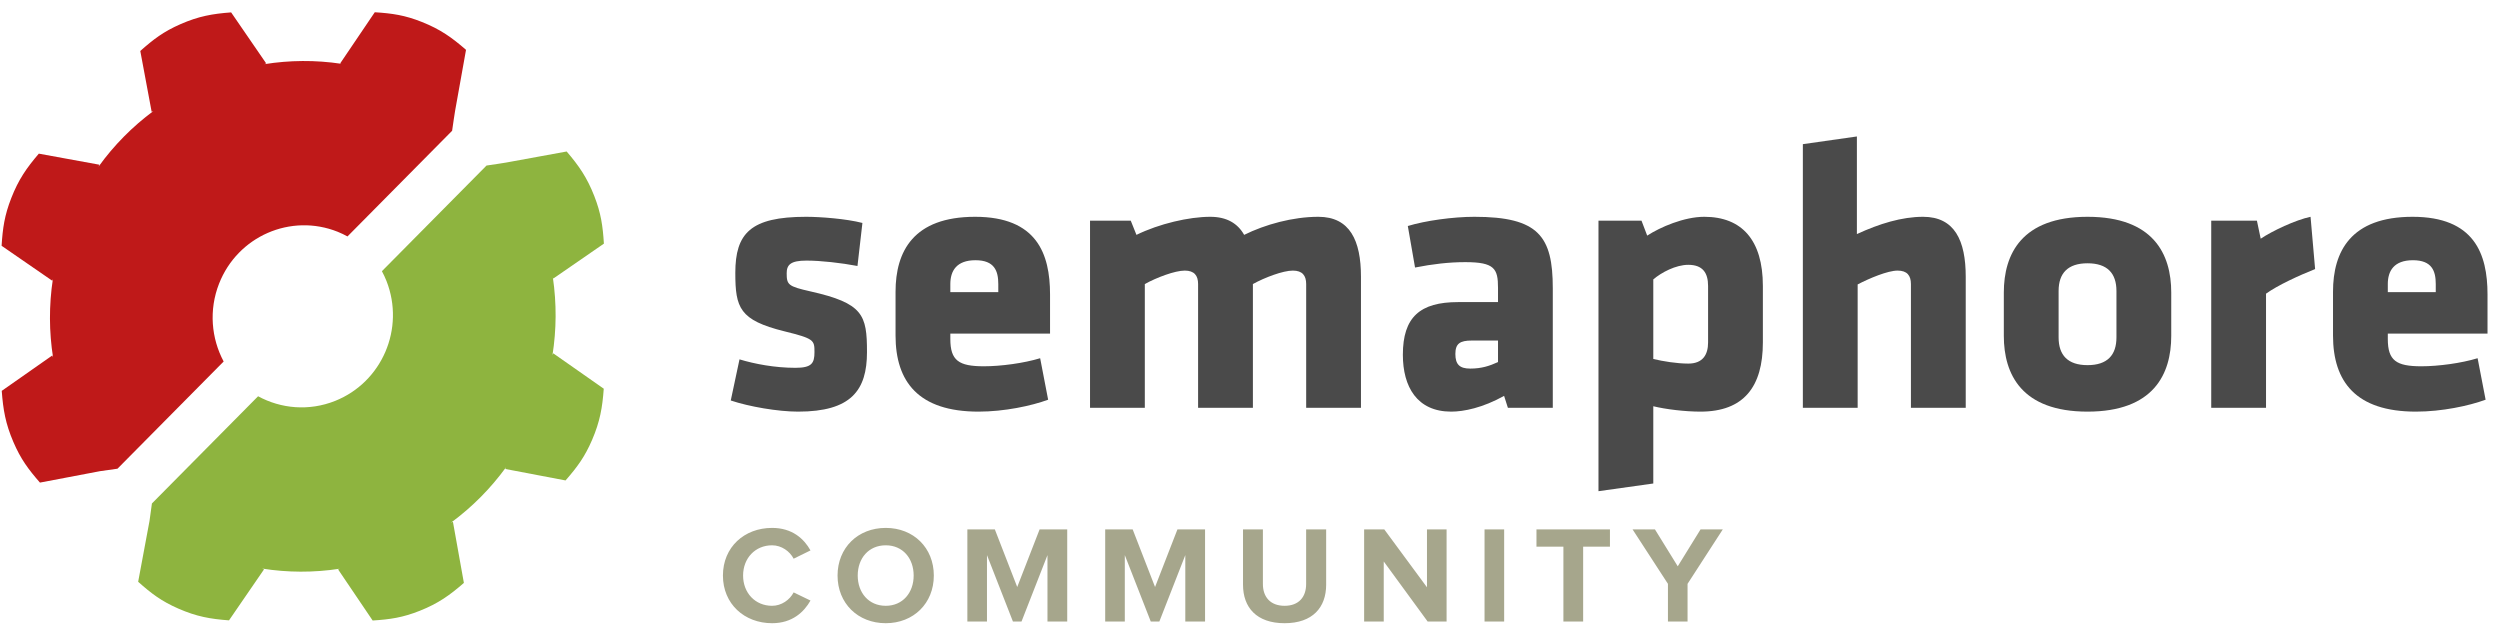
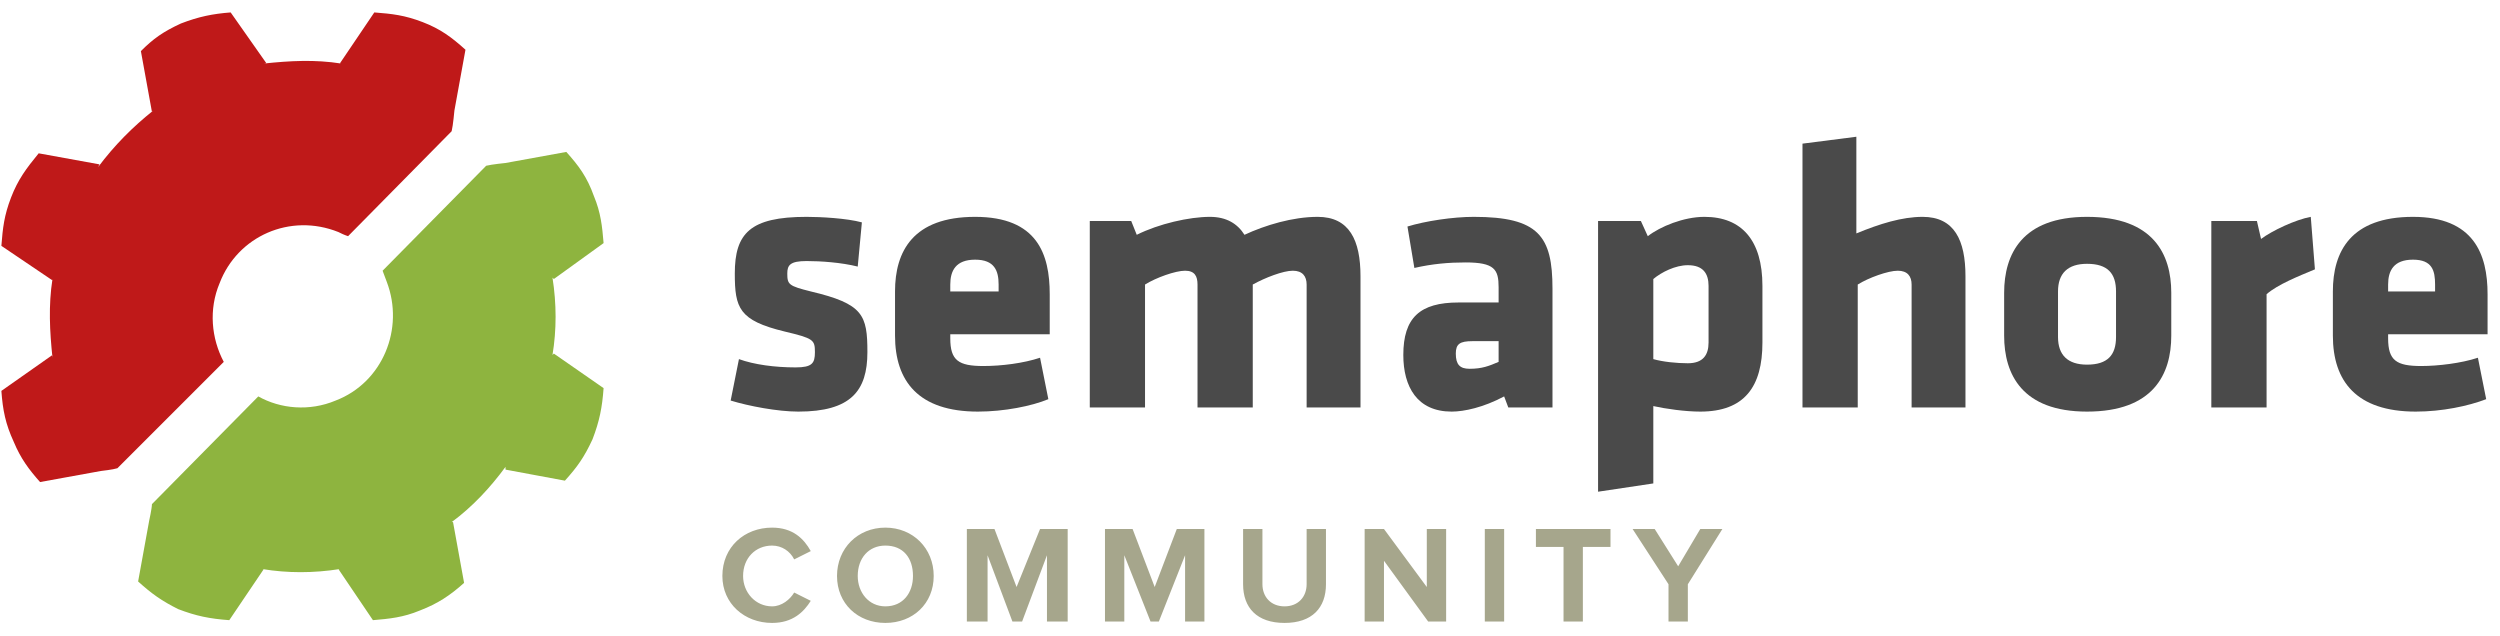
- <svg xmlns="http://www.w3.org/2000/svg" width="181px" height="46px" viewBox="0 0 181 46" version="1.1">
-   <defs />
-   <g id="Page-2" stroke="none" stroke-width="1" fill="none" fill-rule="evenodd">
-     <g id="single-post-2" transform="translate(-50, -24)">
+ <svg xmlns="http://www.w3.org/2000/svg" height="46px" width="181px" version="1.1" viewBox="0 0 181 46">
+   <g id="Page-2" fill-rule="evenodd" fill="none">
+     <g id="single-post-2" transform="translate(-50 -24)">
      <g id="nav">
-         <g id="logo-horizontal" transform="translate(50, 24)">
-           <path d="M57.783,29.802 C56.323,29.802 54.229,29.44 52.907,28.995 L53.54,26.018 C54.642,26.352 56.102,26.63 57.59,26.63 C58.775,26.63 58.968,26.296 58.968,25.489 C58.968,24.627 58.94,24.515 56.791,23.987 C53.54,23.18 53.237,22.29 53.237,19.758 C53.237,16.892 54.339,15.696 58.361,15.696 C59.38,15.696 61.254,15.835 62.439,16.141 L62.081,19.257 C60.896,19.034 59.436,18.867 58.389,18.867 C57.232,18.867 56.956,19.174 56.956,19.785 C56.956,20.62 57.067,20.732 58.664,21.094 C62.494,21.955 62.77,22.791 62.77,25.489 C62.77,28.272 61.612,29.802 57.783,29.802" id="Fill-1" fill="#4A4A4A" />
-           <path d="M72.276,20.565 C72.276,19.619 72.001,18.84 70.623,18.84 C69.246,18.84 68.804,19.619 68.804,20.565 L68.804,21.149 L72.276,21.149 L72.276,20.565 Z M68.804,24.154 L68.804,24.544 C68.804,26.102 69.411,26.519 71.229,26.519 C72.468,26.519 74.122,26.296 75.307,25.935 L75.885,28.939 C74.673,29.384 72.717,29.802 70.844,29.802 C66.491,29.802 64.838,27.632 64.838,24.293 L64.838,21.121 C64.838,18.2 66.132,15.696 70.595,15.696 C75.059,15.696 76.023,18.366 76.023,21.316 L76.023,24.154 L68.804,24.154 Z" id="Fill-3" fill="#4A4A4A" />
-           <path d="M86.742,29.524 L86.742,20.564 C86.742,19.952 86.466,19.591 85.778,19.591 C85.062,19.591 83.739,20.092 82.885,20.564 L82.885,29.524 L78.918,29.524 L78.918,15.974 L81.866,15.974 L82.279,17.004 C83.932,16.196 86.081,15.696 87.624,15.696 C88.809,15.696 89.608,16.168 90.076,17.004 C91.591,16.252 93.603,15.696 95.448,15.696 C97.735,15.696 98.534,17.421 98.534,20.036 L98.534,29.524 L94.567,29.524 L94.567,20.564 C94.567,19.952 94.291,19.591 93.603,19.591 C92.886,19.591 91.563,20.092 90.71,20.564 L90.71,29.524 L86.742,29.524 Z" id="Fill-5" fill="#4A4A4A" />
-           <path d="M108.456,24.655 L106.554,24.655 C105.7,24.655 105.369,24.877 105.369,25.628 C105.369,26.38 105.673,26.686 106.444,26.686 C107.27,26.686 107.849,26.491 108.456,26.213 L108.456,24.655 Z M109.171,29.524 L108.896,28.661 C107.353,29.524 105.976,29.802 105.066,29.802 C102.587,29.802 101.567,27.994 101.567,25.684 C101.567,22.958 102.808,21.872 105.562,21.872 L108.456,21.872 L108.456,20.843 C108.456,19.452 108.207,18.979 106.086,18.979 C104.902,18.979 103.717,19.118 102.449,19.369 L101.926,16.363 C103.193,15.975 105.204,15.696 106.748,15.696 C111.403,15.696 112.422,17.114 112.422,20.871 L112.422,29.524 L109.171,29.524 Z" id="Fill-7" fill="#4A4A4A" />
-           <path d="M119.698,25.99 C120.387,26.157 121.406,26.324 122.233,26.324 C123.279,26.324 123.665,25.684 123.665,24.794 L123.665,20.704 C123.665,19.758 123.279,19.173 122.233,19.173 C121.324,19.173 120.277,19.73 119.698,20.23 L119.698,25.99 Z M127.632,24.794 C127.632,27.993 126.254,29.802 123.114,29.802 C122.012,29.802 120.606,29.635 119.698,29.412 L119.698,35.005 L115.73,35.562 L115.73,15.974 L118.844,15.974 L119.257,17.059 C120.194,16.447 121.93,15.696 123.39,15.696 C126.117,15.696 127.632,17.393 127.632,20.704 L127.632,24.794 Z" id="Fill-9" fill="#4A4A4A" />
-           <path d="M138.351,29.524 L138.351,20.564 C138.351,19.952 138.076,19.591 137.387,19.591 C136.671,19.591 135.349,20.147 134.494,20.592 L134.494,29.524 L130.527,29.524 L130.527,10.437 L134.439,9.88 L134.439,16.947 C136.065,16.196 137.69,15.696 139.233,15.696 C141.519,15.696 142.319,17.421 142.319,20.036 L142.319,29.524 L138.351,29.524 Z" id="Fill-11" fill="#4A4A4A" />
-           <path d="M153.231,24.432 L153.231,21.066 C153.231,19.785 152.57,19.062 151.137,19.062 C149.705,19.062 149.043,19.785 149.043,21.066 L149.043,24.432 C149.043,25.712 149.705,26.436 151.137,26.436 C152.57,26.436 153.231,25.712 153.231,24.432 M145.077,24.321 L145.077,21.177 C145.077,18.394 146.371,15.696 151.137,15.696 C155.904,15.696 157.198,18.394 157.198,21.177 L157.198,24.321 C157.198,27.103 155.904,29.802 151.137,29.802 C146.371,29.802 145.077,27.103 145.077,24.321" id="Fill-13" fill="#4A4A4A" />
-           <path d="M164.06,21.261 L164.06,29.524 L160.093,29.524 L160.093,15.974 L163.4,15.974 L163.675,17.282 C164.5,16.725 166.209,15.919 167.284,15.696 L167.614,19.48 C166.429,19.952 164.915,20.648 164.06,21.261" id="Fill-15" fill="#4A4A4A" />
-           <path d="M176.349,20.565 C176.349,19.619 176.073,18.84 174.696,18.84 C173.319,18.84 172.877,19.619 172.877,20.565 L172.877,21.149 L176.349,21.149 L176.349,20.565 Z M172.877,24.154 L172.877,24.544 C172.877,26.102 173.484,26.519 175.302,26.519 C176.541,26.519 178.195,26.296 179.379,25.935 L179.958,28.939 C178.747,29.384 176.79,29.802 174.915,29.802 C170.563,29.802 168.91,27.632 168.91,24.293 L168.91,21.121 C168.91,18.2 170.205,15.696 174.668,15.696 C179.132,15.696 180.096,18.366 180.096,21.316 L180.096,24.154 L172.877,24.154 Z" id="Fill-17" fill="#4A4A4A" />
-           <path d="M27.984,20.35 C29.329,23.784 27.663,27.668 24.263,29.026 C22.372,29.78 20.345,29.592 18.685,28.689 L10.999,36.451 C10.956,36.795 10.824,37.718 10.824,37.718 L10.003,42.121 C10.955,42.969 11.688,43.527 12.916,44.064 C14.232,44.64 15.226,44.814 16.58,44.914 L19.116,41.221 L18.979,41.164 C20.813,41.456 22.706,41.467 24.595,41.176 L24.478,41.225 L26.98,44.925 C28.246,44.844 29.155,44.715 30.4,44.218 C31.733,43.686 32.558,43.098 33.585,42.203 L32.793,37.781 L32.652,37.839 C34.199,36.705 35.534,35.346 36.637,33.83 L36.586,33.954 L40.946,34.784 C41.786,33.822 42.338,33.082 42.87,31.843 C43.44,30.514 43.612,29.509 43.712,28.142 L40.055,25.58 L39.999,25.715 C40.289,23.877 40.306,21.983 40.028,20.091 L40.058,20.167 L43.722,17.639 C43.642,16.36 43.515,15.443 43.023,14.186 C42.495,12.839 41.914,12.006 41.027,10.968 L36.648,11.768 C36.648,11.768 35.575,11.942 35.225,11.985 L27.65,19.634 C27.773,19.864 27.887,20.101 27.984,20.35" id="Fill-19" fill="#8EB43F" />
-           <path d="M24.45,16.781 C21.05,15.423 17.204,17.105 15.859,20.539 C15.112,22.448 15.298,24.496 16.192,26.172 L8.506,33.934 C8.166,33.977 7.252,34.111 7.252,34.111 L2.892,34.94 C2.053,33.978 1.5,33.238 0.968,31.998 C0.398,30.669 0.227,29.666 0.126,28.298 L3.783,25.737 L3.841,25.875 C3.551,24.023 3.539,22.112 3.828,20.204 L3.78,20.322 L0.116,17.795 C0.196,16.516 0.324,15.598 0.816,14.342 C1.342,12.995 1.924,12.162 2.811,11.124 L7.19,11.924 L7.132,12.067 C8.256,10.505 9.601,9.156 11.102,8.042 L10.979,8.093 L10.157,3.69 C11.11,2.843 11.843,2.285 13.07,1.748 C14.386,1.172 15.38,0.998 16.734,0.897 L19.272,4.591 L19.138,4.647 C20.958,4.355 22.833,4.337 24.707,4.618 L24.631,4.587 L27.134,0.887 C28.4,0.968 29.31,1.097 30.554,1.594 C31.888,2.126 32.712,2.714 33.74,3.608 L32.948,8.031 C32.948,8.031 32.776,9.115 32.733,9.468 L25.158,17.118 C24.931,16.994 24.696,16.879 24.45,16.781" id="Fill-21" fill="#BF1919" />
-           <path d="M55.9,45.12 C57.36,45.12 58.21,44.31 58.68,43.48 L57.46,42.89 C57.18,43.43 56.58,43.86 55.9,43.86 C54.68,43.86 53.8,42.93 53.8,41.67 C53.8,40.41 54.68,39.48 55.9,39.48 C56.58,39.48 57.18,39.91 57.46,40.45 L58.68,39.85 C58.21,39.01 57.36,38.22 55.9,38.22 C53.89,38.22 52.34,39.61 52.34,41.67 C52.34,43.72 53.89,45.12 55.9,45.12 L55.9,45.12 Z M64.129,45.12 C66.139,45.12 67.609,43.68 67.609,41.67 C67.609,39.66 66.139,38.22 64.129,38.22 C62.109,38.22 60.639,39.66 60.639,41.67 C60.639,43.68 62.109,45.12 64.129,45.12 L64.129,45.12 Z M64.129,43.86 C62.889,43.86 62.099,42.91 62.099,41.67 C62.099,40.42 62.889,39.48 64.129,39.48 C65.359,39.48 66.149,40.42 66.149,41.67 C66.149,42.91 65.359,43.86 64.129,43.86 L64.129,43.86 Z M77.267,45 L77.267,38.33 L75.267,38.33 L73.647,42.5 L72.027,38.33 L70.037,38.33 L70.037,45 L71.457,45 L71.457,40.19 L73.337,45 L73.957,45 L75.837,40.19 L75.837,45 L77.267,45 Z M87.246,45 L87.246,38.33 L85.246,38.33 L83.626,42.5 L82.006,38.33 L80.016,38.33 L80.016,45 L81.436,45 L81.436,40.19 L83.316,45 L83.936,45 L85.816,40.19 L85.816,45 L87.246,45 Z M93.004,45.12 C95.034,45.12 96.014,43.98 96.014,42.33 L96.014,38.33 L94.564,38.33 L94.564,42.29 C94.564,43.22 94.034,43.86 93.004,43.86 C91.974,43.86 91.434,43.22 91.434,42.29 L91.434,38.33 L89.994,38.33 L89.994,42.33 C89.994,43.98 90.974,45.12 93.004,45.12 L93.004,45.12 Z M104.733,45 L104.733,38.33 L103.313,38.33 L103.313,42.52 L100.223,38.33 L98.763,38.33 L98.763,45 L100.183,45 L100.183,40.65 L103.363,45 L104.733,45 Z M108.901,45 L108.901,38.33 L107.481,38.33 L107.481,45 L108.901,45 Z M114.62,45 L114.62,39.58 L116.56,39.58 L116.56,38.33 L111.24,38.33 L111.24,39.58 L113.19,39.58 L113.19,45 L114.62,45 Z M122.179,45 L122.179,42.27 L124.729,38.33 L123.119,38.33 L121.469,41 L119.819,38.33 L118.199,38.33 L120.759,42.27 L120.759,45 L122.179,45 Z" id="COMMUNITY" fill="#A6A68C" />
+         <g id="logo-horizontal">
+           <path id="Fill-1" fill="#4A4A4A" d="m107.8 53.8c-1.5 0-3.6-0.4-4.9-0.8l0.6-3c1.1 0.4 2.6 0.6 4.1 0.6 1.2 0 1.4-0.3 1.4-1.1 0-0.9-0.1-1-2.2-1.5-3.3-0.8-3.6-1.7-3.6-4.2 0-2.9 1.1-4.1 5.2-4.1 1 0 2.9 0.1 4 0.4l-0.3 3.2c-1.2-0.3-2.7-0.4-3.7-0.4-1.2 0-1.4 0.3-1.4 0.9 0 0.8 0.1 0.9 1.7 1.3 3.8 0.9 4.1 1.7 4.1 4.4 0 2.8-1.2 4.3-5 4.3" />
+           <path id="Fill-3" fill="#4A4A4A" d="m122.3 44.6c0-1-0.3-1.8-1.7-1.8s-1.8 0.8-1.8 1.8v0.5h3.5v-0.5zm-3.5 3.6v0.3c0 1.6 0.6 2 2.4 2 1.3 0 2.9-0.2 4.1-0.6l0.6 3c-1.2 0.5-3.2 0.9-5.1 0.9-4.3 0-6-2.2-6-5.5v-3.2c0-2.9 1.3-5.4 5.8-5.4s5.4 2.7 5.4 5.6v2.9h-7.2z" />
+           <path id="Fill-5" fill="#4A4A4A" d="m136.7 53.5v-8.9c0-0.6-0.2-1-0.9-1s-2.1 0.5-2.9 1v8.9h-4v-13.5h3l0.4 1c1.6-0.8 3.8-1.3 5.3-1.3 1.2 0 2 0.5 2.5 1.3 1.5-0.7 3.5-1.3 5.3-1.3 2.3 0 3.1 1.7 3.1 4.3v9.5h-3.9v-8.9c0-0.6-0.3-1-1-1s-2 0.5-2.9 1v8.9h-4z" />
+           <path id="Fill-7" fill="#4A4A4A" d="m158.5 48.7h-1.9c-0.9 0-1.2 0.2-1.2 0.9 0 0.8 0.3 1.1 1 1.1 0.9 0 1.4-0.2 2.1-0.5v-1.5zm0.7 4.8l-0.3-0.8c-1.5 0.8-2.9 1.1-3.8 1.1-2.5 0-3.5-1.8-3.5-4.1 0-2.7 1.2-3.8 4-3.8h2.9v-1.1c0-1.3-0.3-1.8-2.4-1.8-1.2 0-2.4 0.1-3.7 0.4l-0.5-3c1.3-0.4 3.3-0.7 4.8-0.7 4.7 0 5.7 1.4 5.7 5.2v8.6h-3.2z" />
+           <path id="Fill-9" fill="#4A4A4A" d="m169.7 50c0.7 0.2 1.7 0.3 2.5 0.3 1.1 0 1.5-0.6 1.5-1.5v-4.1c0-0.9-0.4-1.5-1.5-1.5-0.9 0-1.9 0.5-2.5 1v5.8zm7.9-1.2c0 3.2-1.3 5-4.5 5-1.1 0-2.5-0.2-3.4-0.4v5.6l-4 0.6v-19.6h3.1l0.5 1.1c0.9-0.7 2.6-1.4 4.1-1.4 2.7 0 4.2 1.7 4.2 5v4.1z" />
+           <path id="Fill-11" fill="#4A4A4A" d="m188.4 53.5v-8.9c0-0.6-0.3-1-1-1s-2.1 0.5-2.9 1v8.9h-4v-19.1l3.9-0.5v7c1.7-0.7 3.3-1.2 4.8-1.2 2.3 0 3.1 1.7 3.1 4.3v9.5h-3.9z" />
+           <path id="Fill-13" fill="#4A4A4A" d="m203.2 48.4v-3.3c0-1.3-0.6-2-2.1-2-1.4 0-2.1 0.7-2.1 2v3.3c0 1.3 0.7 2 2.1 2 1.5 0 2.1-0.7 2.1-2m-8.1-0.1v-3.1c0-2.8 1.3-5.5 6-5.5 4.8 0 6.1 2.7 6.1 5.5v3.1c0 2.8-1.3 5.5-6.1 5.5-4.7 0-6-2.7-6-5.5" />
+           <path id="Fill-15" fill="#4A4A4A" d="m214.1 45.3v8.2h-4v-13.5h3.3l0.3 1.3c0.8-0.6 2.5-1.4 3.6-1.6l0.3 3.8c-1.2 0.5-2.7 1.1-3.5 1.8" />
+           <path id="Fill-17" fill="#4A4A4A" d="m226.3 44.6c0-1-0.2-1.8-1.6-1.8s-1.8 0.8-1.8 1.8v0.5h3.4v-0.5zm-3.4 3.6v0.3c0 1.6 0.6 2 2.4 2 1.2 0 2.9-0.2 4.1-0.6l0.6 3c-1.3 0.5-3.2 0.9-5.1 0.9-4.3 0-6-2.2-6-5.5v-3.2c0-2.9 1.3-5.4 5.8-5.4 4.4 0 5.4 2.7 5.4 5.6v2.9h-7.2z" />
+           <path id="Fill-19" fill="#8EB43F" d="m78 44.4c1.3 3.4-0.3 7.3-3.7 8.6-1.9 0.8-4 0.6-5.6-0.3l-7.7 7.8c0 0.3-0.2 1.2-0.2 1.2l-0.8 4.4c1 0.9 1.7 1.4 2.9 2 1.3 0.5 2.3 0.7 3.7 0.8l2.5-3.7h-0.1c1.8 0.3 3.7 0.3 5.6 0h-0.1l2.5 3.7c1.2-0.1 2.2-0.2 3.4-0.7 1.3-0.5 2.2-1.1 3.2-2l-0.8-4.4h-0.1c1.5-1.1 2.8-2.5 3.9-4v0.2l4.3 0.8c0.9-1 1.4-1.7 2-3 0.5-1.3 0.7-2.3 0.8-3.7l-3.6-2.5-0.1 0.1c0.3-1.8 0.3-3.7 0-5.6l0.1 0.1 3.6-2.6c-0.1-1.2-0.2-2.2-0.7-3.4-0.5-1.4-1.1-2.2-2-3.2l-4.4 0.8s-1 0.1-1.4 0.2l-7.5 7.6c0.1 0.3 0.2 0.5 0.3 0.8" />
+           <path id="Fill-21" fill="#BF1919" d="m74.5 40.8c-3.5-1.4-7.3 0.3-8.6 3.7-0.8 1.9-0.6 4 0.3 5.7l-7.7 7.7c-0.3 0.1-1.2 0.2-1.2 0.2l-4.4 0.8c-0.8-0.9-1.4-1.7-1.9-2.9-0.6-1.3-0.8-2.3-0.9-3.7l3.7-2.6v0.2c-0.2-1.9-0.3-3.8 0-5.7v0.1l-3.7-2.5c0.1-1.3 0.2-2.2 0.7-3.5s1.1-2.1 2-3.2l4.4 0.8-0.1 0.2c1.2-1.6 2.5-2.9 4-4.1l-0.1 0.1-0.8-4.4c0.9-0.9 1.6-1.4 2.9-2 1.3-0.5 2.3-0.7 3.6-0.8l2.6 3.7h-0.2c1.9-0.2 3.7-0.3 5.6 0h-0.1l2.5-3.7c1.3 0.1 2.2 0.2 3.5 0.7s2.1 1.1 3.1 2l-0.8 4.4s-0.1 1.1-0.2 1.5l-7.5 7.6c-0.3-0.1-0.5-0.2-0.7-0.3" />
+           <path id="COMMUNITY" fill="#A6A68C" d="m105.9 69.1c1.5 0 2.3-0.8 2.8-1.6l-1.2-0.6c-0.3 0.5-0.9 1-1.6 1-1.2 0-2.1-1-2.1-2.2 0-1.3 0.9-2.2 2.1-2.2 0.7 0 1.3 0.4 1.6 1l1.2-0.6c-0.5-0.9-1.3-1.7-2.8-1.7-2 0-3.6 1.4-3.6 3.5 0 2 1.6 3.4 3.6 3.4zm8.2 0c2 0 3.5-1.4 3.5-3.4s-1.5-3.5-3.5-3.5-3.5 1.5-3.5 3.5 1.5 3.4 3.5 3.4zm0-1.2c-1.2 0-2-1-2-2.2 0-1.3 0.8-2.2 2-2.2 1.3 0 2 0.9 2 2.2 0 1.2-0.7 2.2-2 2.2zm13.2 1.1v-6.7h-2l-1.7 4.2-1.6-4.2h-2v6.7h1.5v-4.8l1.8 4.8h0.7l1.8-4.8v4.8h1.5zm9.9 0v-6.7h-2l-1.6 4.2-1.6-4.2h-2v6.7h1.4v-4.8l1.9 4.8h0.6l1.9-4.8v4.8h1.4zm5.8 0.1c2 0 3-1.1 3-2.8v-4h-1.4v4c0 0.9-0.6 1.6-1.6 1.6s-1.6-0.7-1.6-1.6v-4h-1.4v4c0 1.7 1 2.8 3 2.8zm11.7-0.1v-6.7h-1.4v4.2l-3.1-4.2h-1.4v6.7h1.4v-4.4l3.2 4.4h1.3zm4.2 0v-6.7h-1.4v6.7h1.4zm5.7 0v-5.4h2v-1.3h-5.4v1.3h2v5.4h1.4zm7.6 0v-2.7l2.5-4h-1.6l-1.6 2.7-1.7-2.7h-1.6l2.6 4v2.7h1.4z" />
        </g>
      </g>
    </g>
  </g>
</svg>
